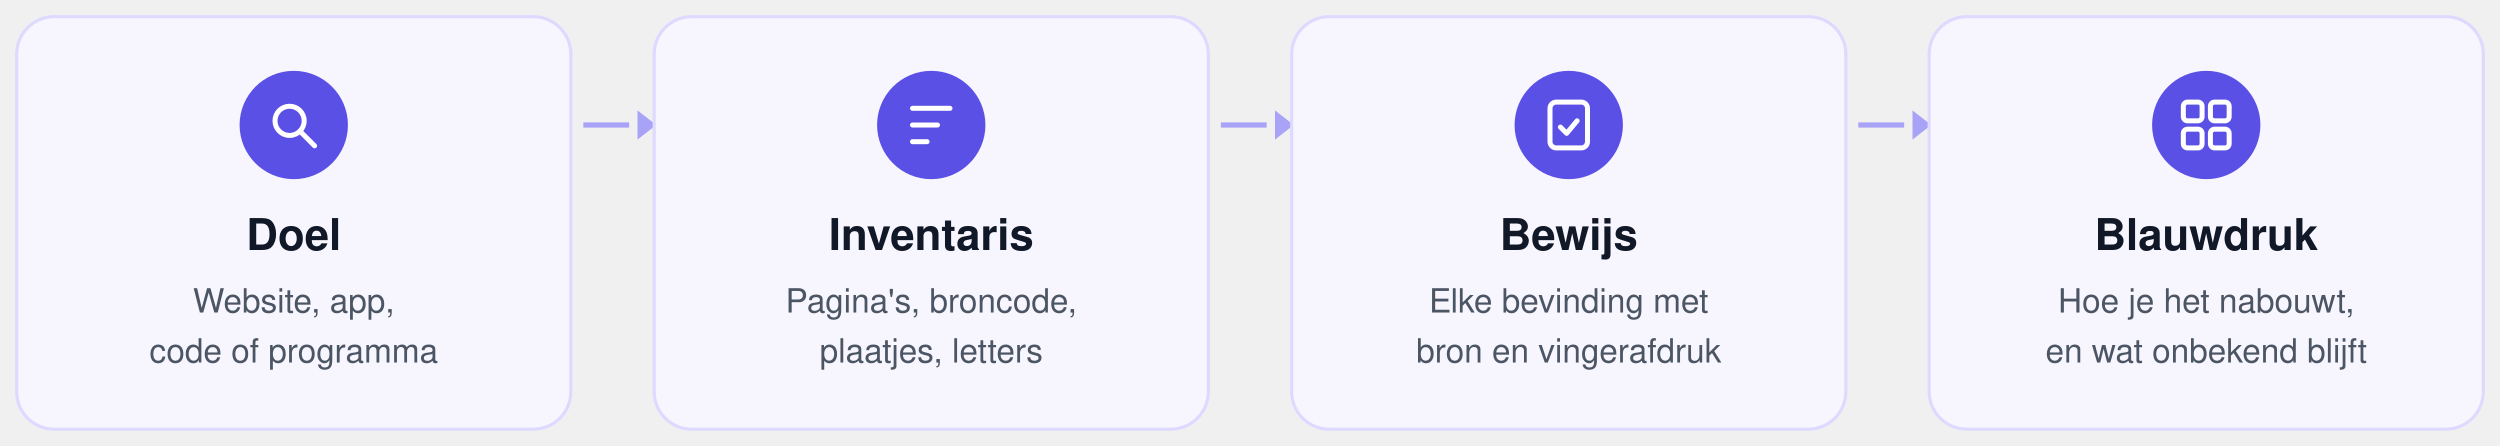
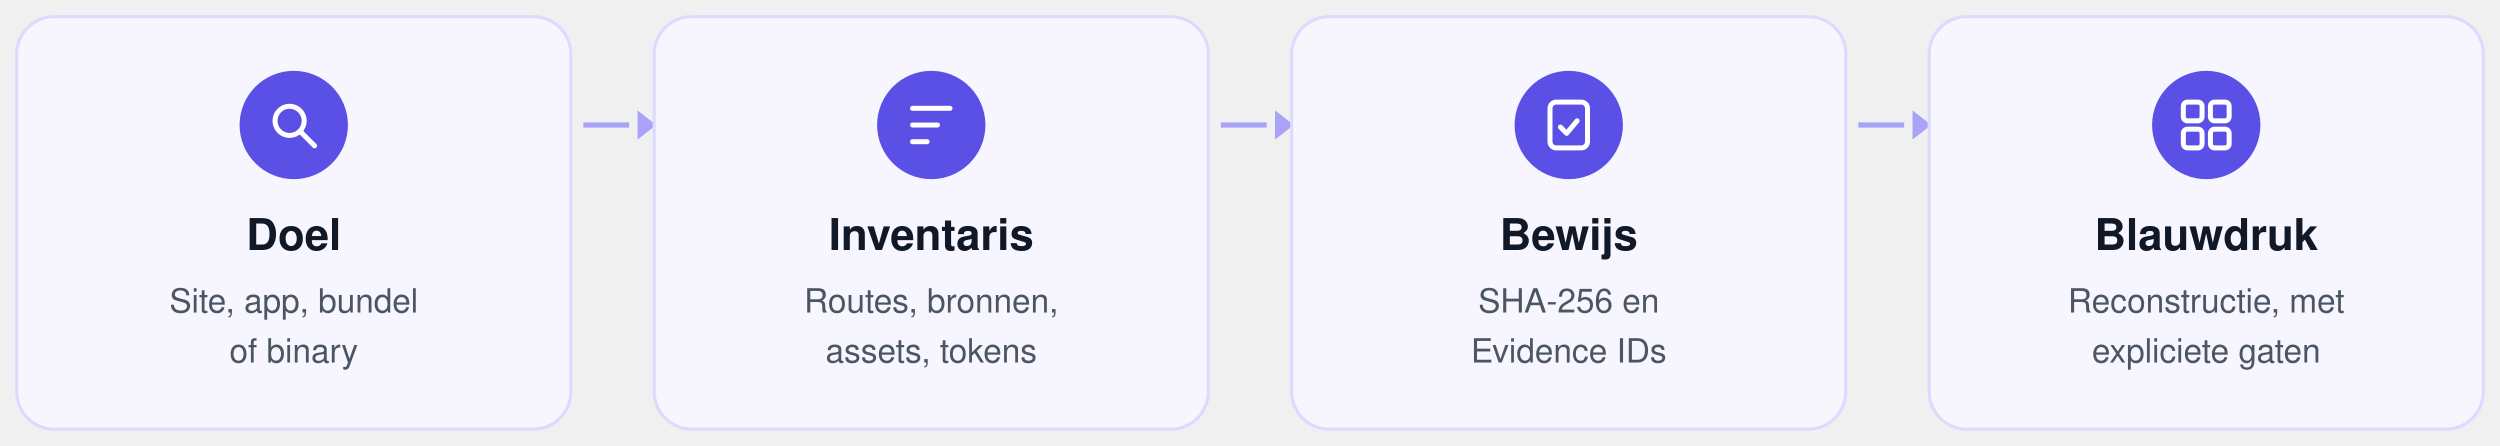
<svg xmlns="http://www.w3.org/2000/svg" viewBox="0 0 1200 214" width="1200" height="214" role="img" aria-label="Zo werkt /rea: van doel naar blauwdruk">
  <style>
text{font-family:-apple-system, BlinkMacSystemFont, 'Segoe UI', Helvetica, Arial, sans-serif}
.card{fill:#F7F6FF;stroke:#DDD9FF;stroke-width:1.5}
.hero{fill:url(#g)}
.t{fill:#111827}.m{fill:#4B5563}.w{fill:#FFFFFF}.wm{fill:#E4E1FF}
.acc{fill:#5B50E6}
.line{stroke:#A9A3F7;stroke-width:2.5;fill:none}.arrow{fill:#A9A3F7}
.ico{stroke:#FFFFFF;stroke-width:2.4;fill:none;stroke-linecap:round;stroke-linejoin:round}
@media (prefers-color-scheme: dark){
.card{fill:#161B22;stroke:#30363D}
.t{fill:#F0F6FC}.m{fill:#9DA7B3}
.acc{fill:#7C73FF}
.line{stroke:#4D47A8}.arrow{fill:#4D47A8}
}
</style>
  <defs>
    <linearGradient id="g" x1="0" y1="0" x2="1" y2="1">
      <stop offset="0" stop-color="#5B50E6" />
      <stop offset="1" stop-color="#2E2A8C" />
    </linearGradient>
  </defs>
  <rect x="8.0" y="8" width="266.0" height="198" rx="18" class="card" />
  <circle cx="141.0" cy="60" r="26" class="acc" />
  <g transform="translate(141.0 60)">
    <circle class="ico" cx="-2" cy="-2" r="7" />
    <path class="ico" d="M3 3l7 7" />
  </g>
  <text x="141.0" y="120" class="t" font-size="21" font-weight="700" text-anchor="middle">Doel</text>
-   <text x="141.0" y="150" class="m" font-size="16" font-weight="400" text-anchor="middle">Website, app,</text>
-   <text x="141.0" y="174" class="m" font-size="16" font-weight="400" text-anchor="middle">code of programma</text>
+   <text x="141.0" y="150" class="m" font-size="16" font-weight="400" text-anchor="middle">Site, app, bundel</text>
+   <text x="141.0" y="174" class="m" font-size="16" font-weight="400" text-anchor="middle">of binary</text>
  <path class="line" d="M280.0 60h22" />
  <path class="arrow" d="M306.0 53l9 7l-9 7z" />
  <rect x="314.0" y="8" width="266.0" height="198" rx="18" class="card" />
  <circle cx="447.0" cy="60" r="26" class="acc" />
  <g transform="translate(447.0 60)">
    <path class="ico" d="M-9 -8h18M-9 0h12M-9 8h7" />
  </g>
  <text x="447.0" y="120" class="t" font-size="21" font-weight="700" text-anchor="middle">Inventaris</text>
-   <text x="447.0" y="150" class="m" font-size="16" font-weight="400" text-anchor="middle">Pagina's, broncode,</text>
-   <text x="447.0" y="174" class="m" font-size="16" font-weight="400" text-anchor="middle">plaatjes, letters</text>
+   <text x="447.0" y="150" class="m" font-size="16" font-weight="400" text-anchor="middle">Routes, bronnen,</text>
+   <text x="447.0" y="174" class="m" font-size="16" font-weight="400" text-anchor="middle">assets, tokens</text>
  <path class="line" d="M586.0 60h22" />
  <path class="arrow" d="M612.0 53l9 7l-9 7z" />
  <rect x="620.0" y="8" width="266.0" height="198" rx="18" class="card" />
  <circle cx="753.0" cy="60" r="26" class="acc" />
  <g transform="translate(753.0 60)">
    <rect class="ico" x="-9" y="-11" width="18" height="22" rx="3" />
    <path class="ico" d="M-4 1l3 3l5-6" />
  </g>
  <text x="753.0" y="120" class="t" font-size="21" font-weight="700" text-anchor="middle">Bewijs</text>
-   <text x="753.0" y="150" class="m" font-size="16" font-weight="400" text-anchor="middle">Elke bevinding met</text>
-   <text x="753.0" y="174" class="m" font-size="16" font-weight="400" text-anchor="middle">bron en vingerafdruk</text>
+   <text x="753.0" y="150" class="m" font-size="16" font-weight="400" text-anchor="middle">SHA-256 en</text>
+   <text x="753.0" y="174" class="m" font-size="16" font-weight="400" text-anchor="middle">Evidence IDs</text>
  <path class="line" d="M892.0 60h22" />
  <path class="arrow" d="M918.0 53l9 7l-9 7z" />
  <rect x="926.0" y="8" width="266.0" height="198" rx="18" class="card" />
  <circle cx="1059.0" cy="60" r="26" class="acc" />
  <g transform="translate(1059.0 60)">
    <rect class="ico" x="-11" y="-11" width="9" height="9" rx="2" />
    <rect class="ico" x="2" y="-11" width="9" height="9" rx="2" />
    <rect class="ico" x="-11" y="2" width="9" height="9" rx="2" />
    <rect class="ico" x="2" y="2" width="9" height="9" rx="2" />
  </g>
  <text x="1059.0" y="120" class="t" font-size="21" font-weight="700" text-anchor="middle">Blauwdruk</text>
-   <text x="1059.0" y="150" class="m" font-size="16" font-weight="400" text-anchor="middle">Hoe je het nabouwt,</text>
-   <text x="1059.0" y="174" class="m" font-size="16" font-weight="400" text-anchor="middle">en wat onbekend blijft</text>
+   <text x="1059.0" y="150" class="m" font-size="16" font-weight="400" text-anchor="middle">Reconstructie, met</text>
+   <text x="1059.0" y="174" class="m" font-size="16" font-weight="400" text-anchor="middle">expliciete gaten</text>
</svg>
